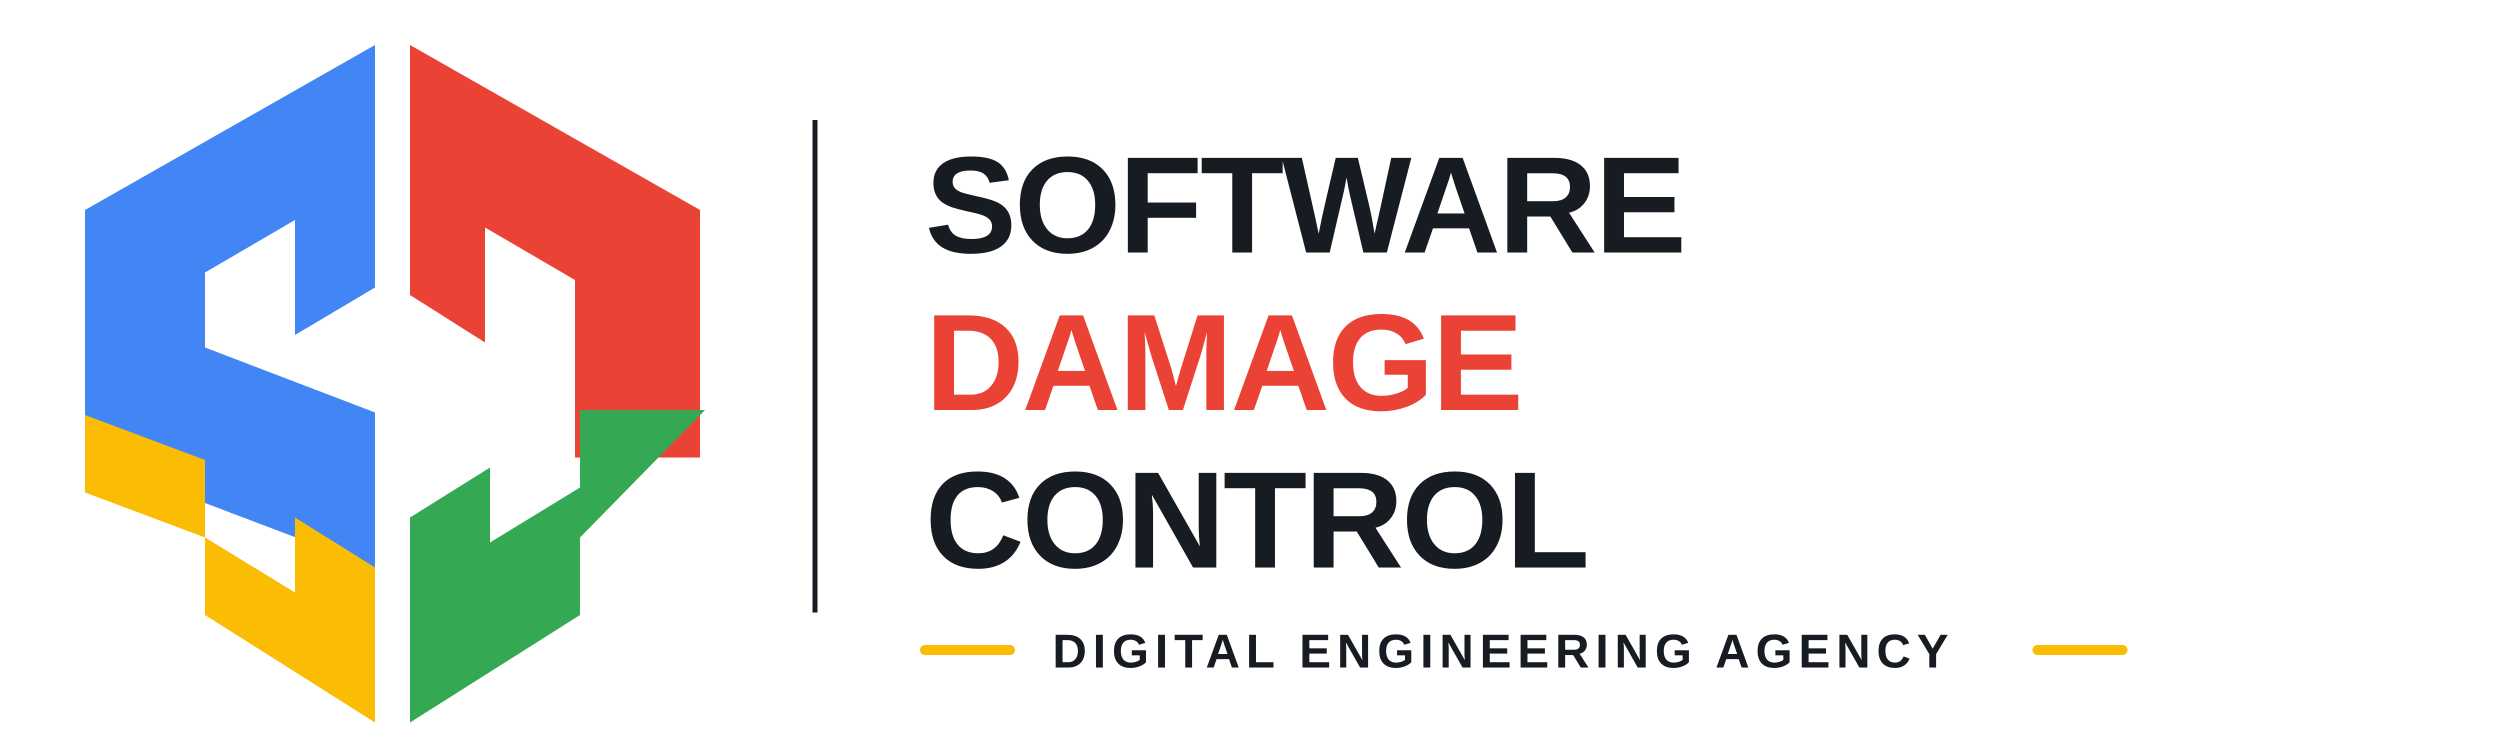
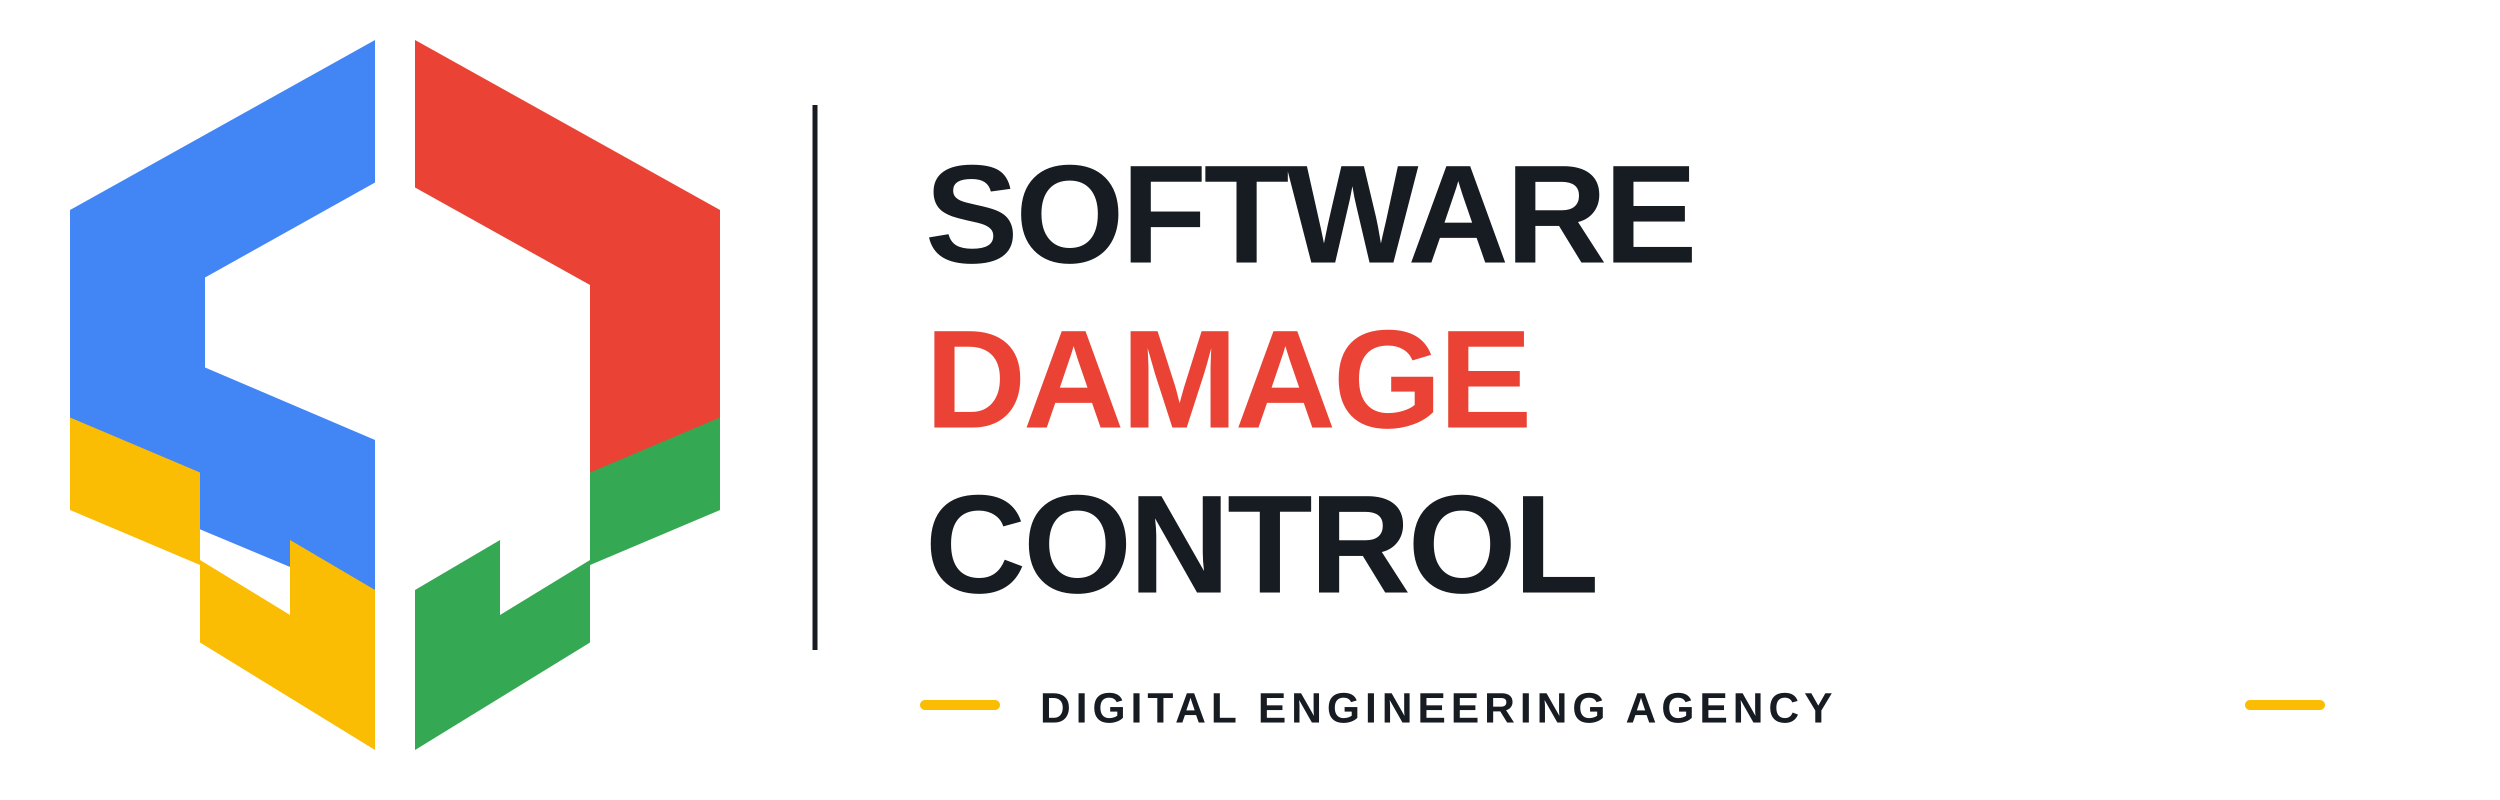
- <svg xmlns="http://www.w3.org/2000/svg" viewBox="0 0 1000 300" role="img" aria-labelledby="title desc">
-   <g>
+ <svg xmlns="http://www.w3.org/2000/svg" viewBox="0 0 1000 320" role="img" aria-labelledby="title desc">
+   <g transform="translate(0 0)">
    <g id="sdc-shield">
-       <path d="M150 18 34 84v99l116 44v-62l-68-26v-30l36-21v46l32-19z" fill="#4285F4" />
-       <path d="m164 18 116 66v99h-50v-71l-36-21v46l-30-19z" fill="#EA4335" />
-       <path d="m34 197 48 18v31l68 43v-62l-32-20v30l-36-22v-31l-48-18z" fill="#FBBC04" />
-       <path d="m164 207 32-20v30l36-22v-31h50l-50 51v31l-68 43z" fill="#34A853" />
+       <path d="M150 16 28 84v106l122 51v-65l-68-29v-36l68-38z" fill="#4285F4" />
+       <path d="m166 16 122 68v106h-52v-76l-70-39z" fill="#EA4335" />
+       <path d="M28 204 80 226v31l70 43v-64l-34-20v30l-36-22v-35l-52-22z" fill="#FBBC04" />
+       <path d="m288 204-52 22v31l-70 43v-64l34-20v30l36-22v-35l52-22z" fill="#34A853" />
    </g>
  </g>
-   <path d="M326 48V245" stroke="#171B22" stroke-width="2" />
-   <g font-family="Manrope,Arial,Helvetica,sans-serif" font-weight="800" font-size="55" letter-spacing="-1">
-     <text x="370" y="101" fill="#171B22">SOFTWARE</text>
-     <text x="370" y="164" fill="#EA4335">DAMAGE</text>
-     <text x="370" y="227" fill="#171B22">CONTROL</text>
+   <path d="M326 42V260" stroke="#171B22" stroke-width="2" />
+   <g font-family="Manrope,Arial,Helvetica,sans-serif" font-weight="800" font-size="56" letter-spacing="-1.2">
+     <text x="370" y="105" fill="#171B22">SOFTWARE</text>
+     <text x="370" y="171" fill="#EA4335">DAMAGE</text>
+     <text x="370" y="237" fill="#171B22">CONTROL</text>
  </g>
-   <path d="M370 260h34 M815 260h34" stroke="#FBBC04" stroke-width="4" stroke-linecap="round" />
-   <text x="421" y="267" fill="#171B22" font-family="Manrope,Arial,Helvetica,sans-serif" font-size="19" font-weight="700" letter-spacing="2.4">DIGITAL ENGINEERING AGENCY</text>
+   <path d="M370 282h28 M900 282h28" stroke="#FBBC04" stroke-width="4" stroke-linecap="round" />
+   <text x="416" y="289" fill="#171B22" font-family="Manrope,Arial,Helvetica,sans-serif" font-size="17" font-weight="700" letter-spacing="2">DIGITAL ENGINEERING AGENCY</text>
</svg>
